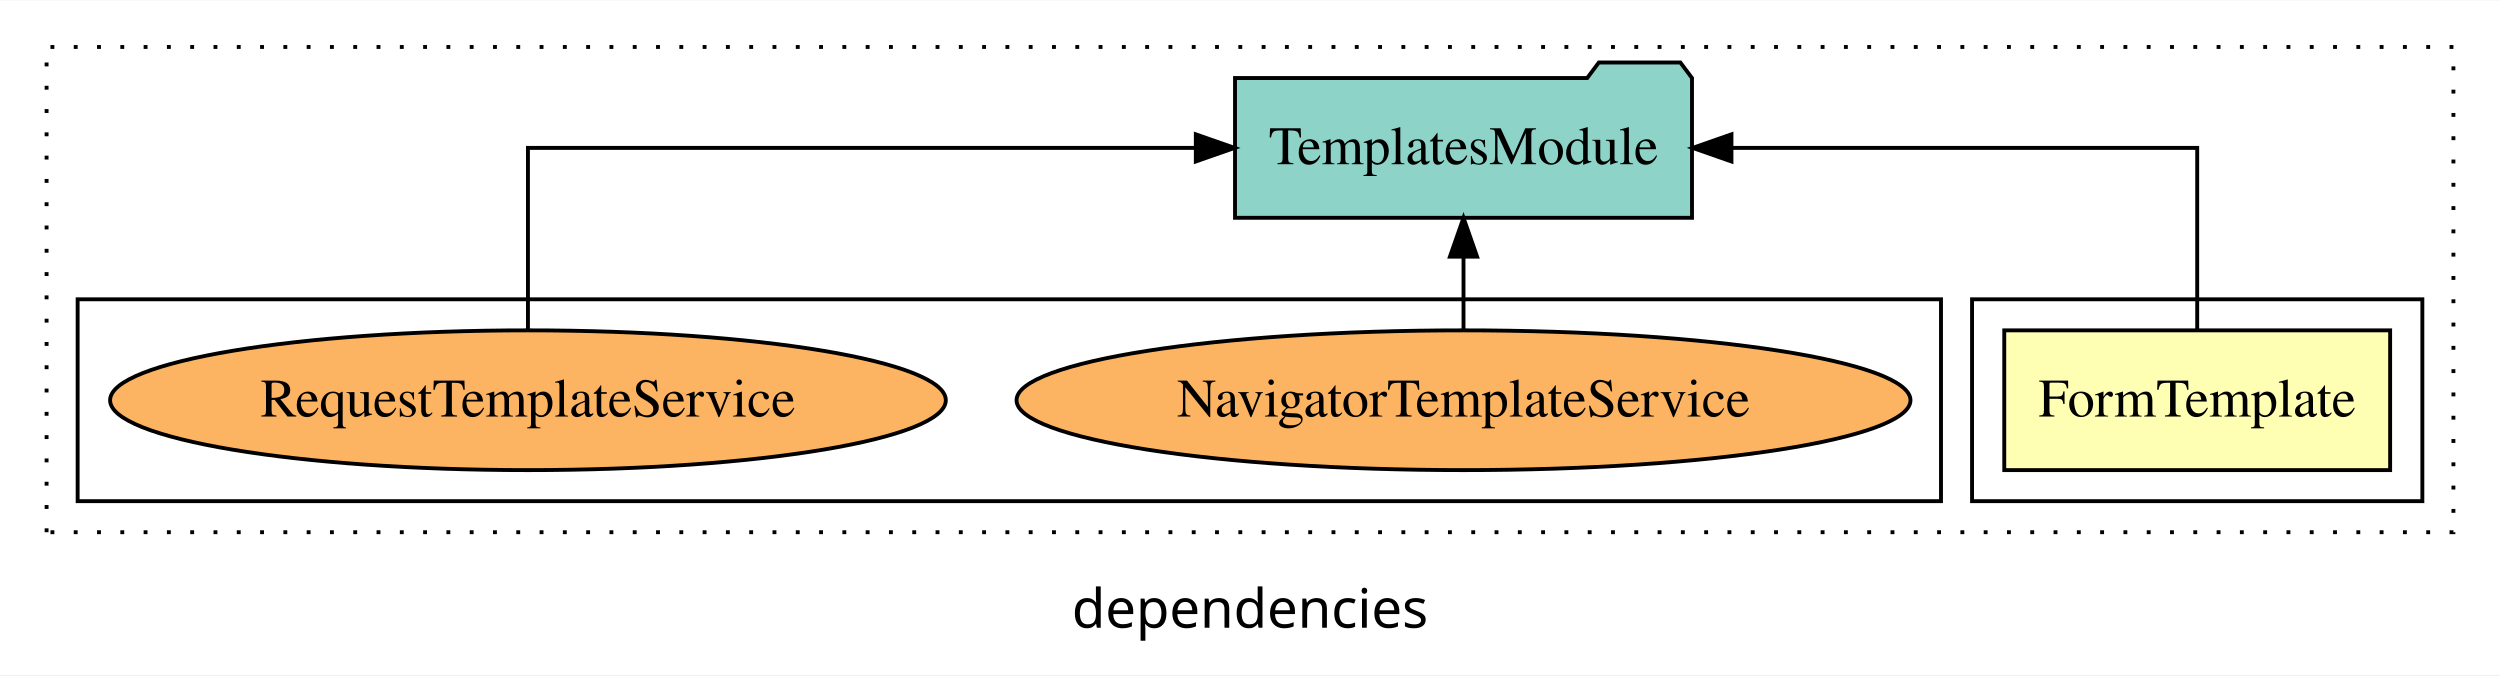
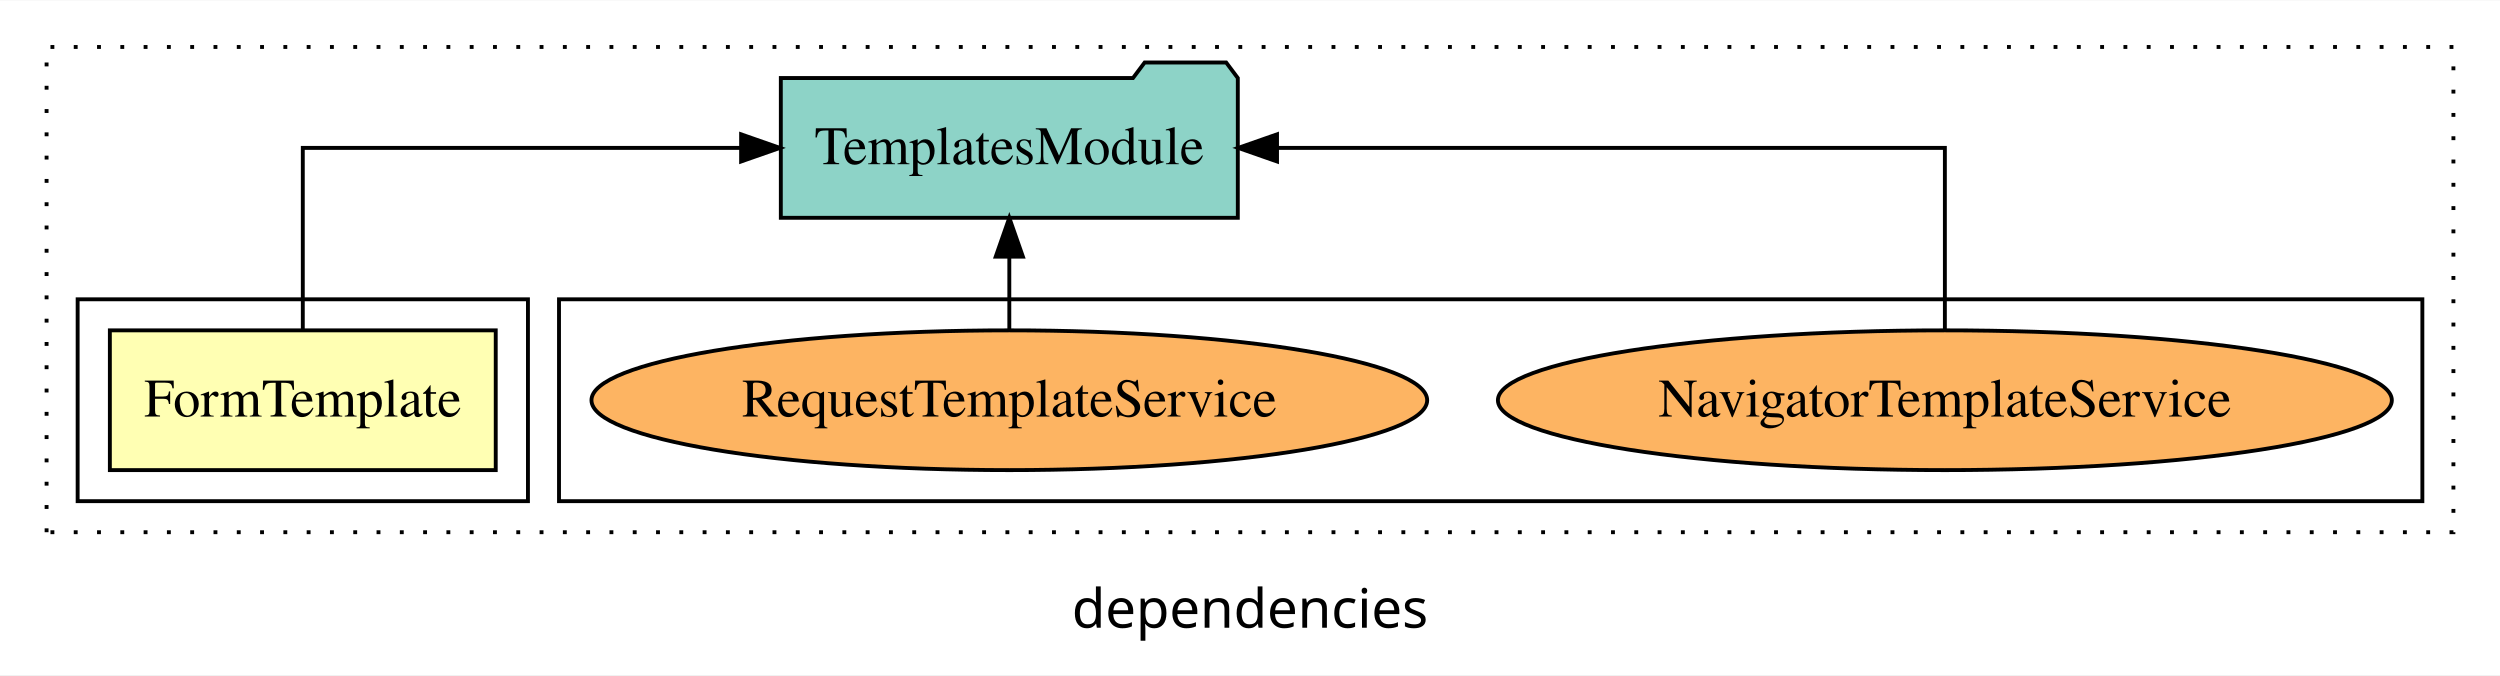
<svg xmlns="http://www.w3.org/2000/svg" width="644pt" height="174pt" viewBox="0.00 0.00 644.00 173.80">
  <g id="graph0" class="graph" transform="scale(1 1) rotate(0) translate(4 169.8)">
    <polygon fill="white" stroke="transparent" points="-4,4 -4,-169.8 640,-169.8 640,4 -4,4" />
    <text text-anchor="middle" x="318" y="-8.2" font-family="sans-serif" font-size="14.00">dependencies</text>
    <g id="clust1" class="cluster">
      <polygon fill="none" stroke="black" stroke-dasharray="1,5" points="8,-32.8 8,-157.8 628,-157.8 628,-32.8 8,-32.8" />
    </g>
+     <g id="clust7" class="cluster">
+       <polygon fill="none" stroke="black" points="140,-40.8 140,-92.8 620,-92.8 620,-40.8 140,-40.8" />
+     </g>
    <g id="clust2" class="cluster">
-       <polygon fill="none" stroke="black" points="504,-40.8 504,-92.8 620,-92.8 620,-40.8 504,-40.8" />
-     </g>
-     <g id="clust7" class="cluster">
-       <polygon fill="none" stroke="black" points="16,-40.8 16,-92.8 496,-92.8 496,-40.8 16,-40.8" />
+       <polygon fill="none" stroke="black" points="16,-40.8 16,-92.8 132,-92.8 132,-40.8 16,-40.8" />
    </g>
    <g id="node1" class="node">
-       <polygon fill="#ffffb3" stroke="black" points="611.7,-84.8 512.3,-84.8 512.3,-48.8 611.7,-48.8 611.7,-84.8" />
-       <text text-anchor="middle" x="562" y="-62.6" font-family="Times,serif" font-size="14.00">FormTemplate</text>
+       <polygon fill="#ffffb3" stroke="black" points="123.7,-84.8 24.3,-84.8 24.3,-48.8 123.7,-48.8 123.7,-84.8" />
+       <text text-anchor="middle" x="74" y="-62.6" font-family="Times,serif" font-size="14.00">FormTemplate</text>
    </g>
    <g id="node2" class="node">
-       <polygon fill="#8dd3c7" stroke="black" points="431.86,-149.8 428.86,-153.8 407.86,-153.8 404.86,-149.8 314.14,-149.8 314.14,-113.8 431.86,-113.8 431.86,-149.8" />
-       <text text-anchor="middle" x="373" y="-127.6" font-family="Times,serif" font-size="14.00">TemplatesModule</text>
+       <polygon fill="#8dd3c7" stroke="black" points="314.86,-149.8 311.86,-153.8 290.86,-153.8 287.86,-149.8 197.14,-149.8 197.14,-113.8 314.86,-113.8 314.86,-149.8" />
+       <text text-anchor="middle" x="256" y="-127.6" font-family="Times,serif" font-size="14.00">TemplatesModule</text>
    </g>
    <g id="edge1" class="edge">
-       <path fill="none" stroke="black" d="M562,-84.91C562,-104.14 562,-131.8 562,-131.8 562,-131.8 442.02,-131.8 442.02,-131.8" />
-       <polygon fill="black" stroke="black" points="442.02,-128.3 432.02,-131.8 442.02,-135.3 442.02,-128.3" />
+       <path fill="none" stroke="black" d="M74,-84.91C74,-104.14 74,-131.8 74,-131.8 74,-131.8 186.91,-131.8 186.91,-131.8" />
+       <polygon fill="black" stroke="black" points="186.91,-135.3 196.91,-131.8 186.91,-128.3 186.91,-135.3" />
    </g>
    <g id="node3" class="node">
-       <ellipse fill="#fdb462" stroke="black" cx="373" cy="-66.8" rx="115.14" ry="18" />
-       <text text-anchor="middle" x="373" y="-62.6" font-family="Times,serif" font-size="14.00">NavigatorTemplateService</text>
+       <ellipse fill="#fdb462" stroke="black" cx="497" cy="-66.8" rx="115.14" ry="18" />
+       <text text-anchor="middle" x="497" y="-62.6" font-family="Times,serif" font-size="14.00">NavigatorTemplateService</text>
    </g>
    <g id="edge2" class="edge">
-       <path fill="none" stroke="black" d="M373,-84.91C373,-84.91 373,-103.79 373,-103.79" />
-       <polygon fill="black" stroke="black" points="369.5,-103.79 373,-113.79 376.5,-103.79 369.5,-103.79" />
+       <path fill="none" stroke="black" d="M497,-84.91C497,-104.14 497,-131.8 497,-131.8 497,-131.8 324.96,-131.8 324.96,-131.8" />
+       <polygon fill="black" stroke="black" points="324.96,-128.3 314.96,-131.8 324.96,-135.3 324.96,-128.3" />
    </g>
    <g id="node4" class="node">
-       <ellipse fill="#fdb462" stroke="black" cx="132" cy="-66.8" rx="107.64" ry="18" />
-       <text text-anchor="middle" x="132" y="-62.6" font-family="Times,serif" font-size="14.00">RequestTemplateService</text>
+       <ellipse fill="#fdb462" stroke="black" cx="256" cy="-66.8" rx="107.64" ry="18" />
+       <text text-anchor="middle" x="256" y="-62.6" font-family="Times,serif" font-size="14.00">RequestTemplateService</text>
    </g>
    <g id="edge3" class="edge">
-       <path fill="none" stroke="black" d="M132,-84.91C132,-104.14 132,-131.8 132,-131.8 132,-131.8 304.04,-131.8 304.04,-131.8" />
-       <polygon fill="black" stroke="black" points="304.04,-135.3 314.04,-131.8 304.04,-128.3 304.04,-135.3" />
+       <path fill="none" stroke="black" d="M256,-84.91C256,-84.91 256,-103.79 256,-103.79" />
+       <polygon fill="black" stroke="black" points="252.5,-103.79 256,-113.79 259.5,-103.79 252.5,-103.79" />
    </g>
  </g>
</svg>
